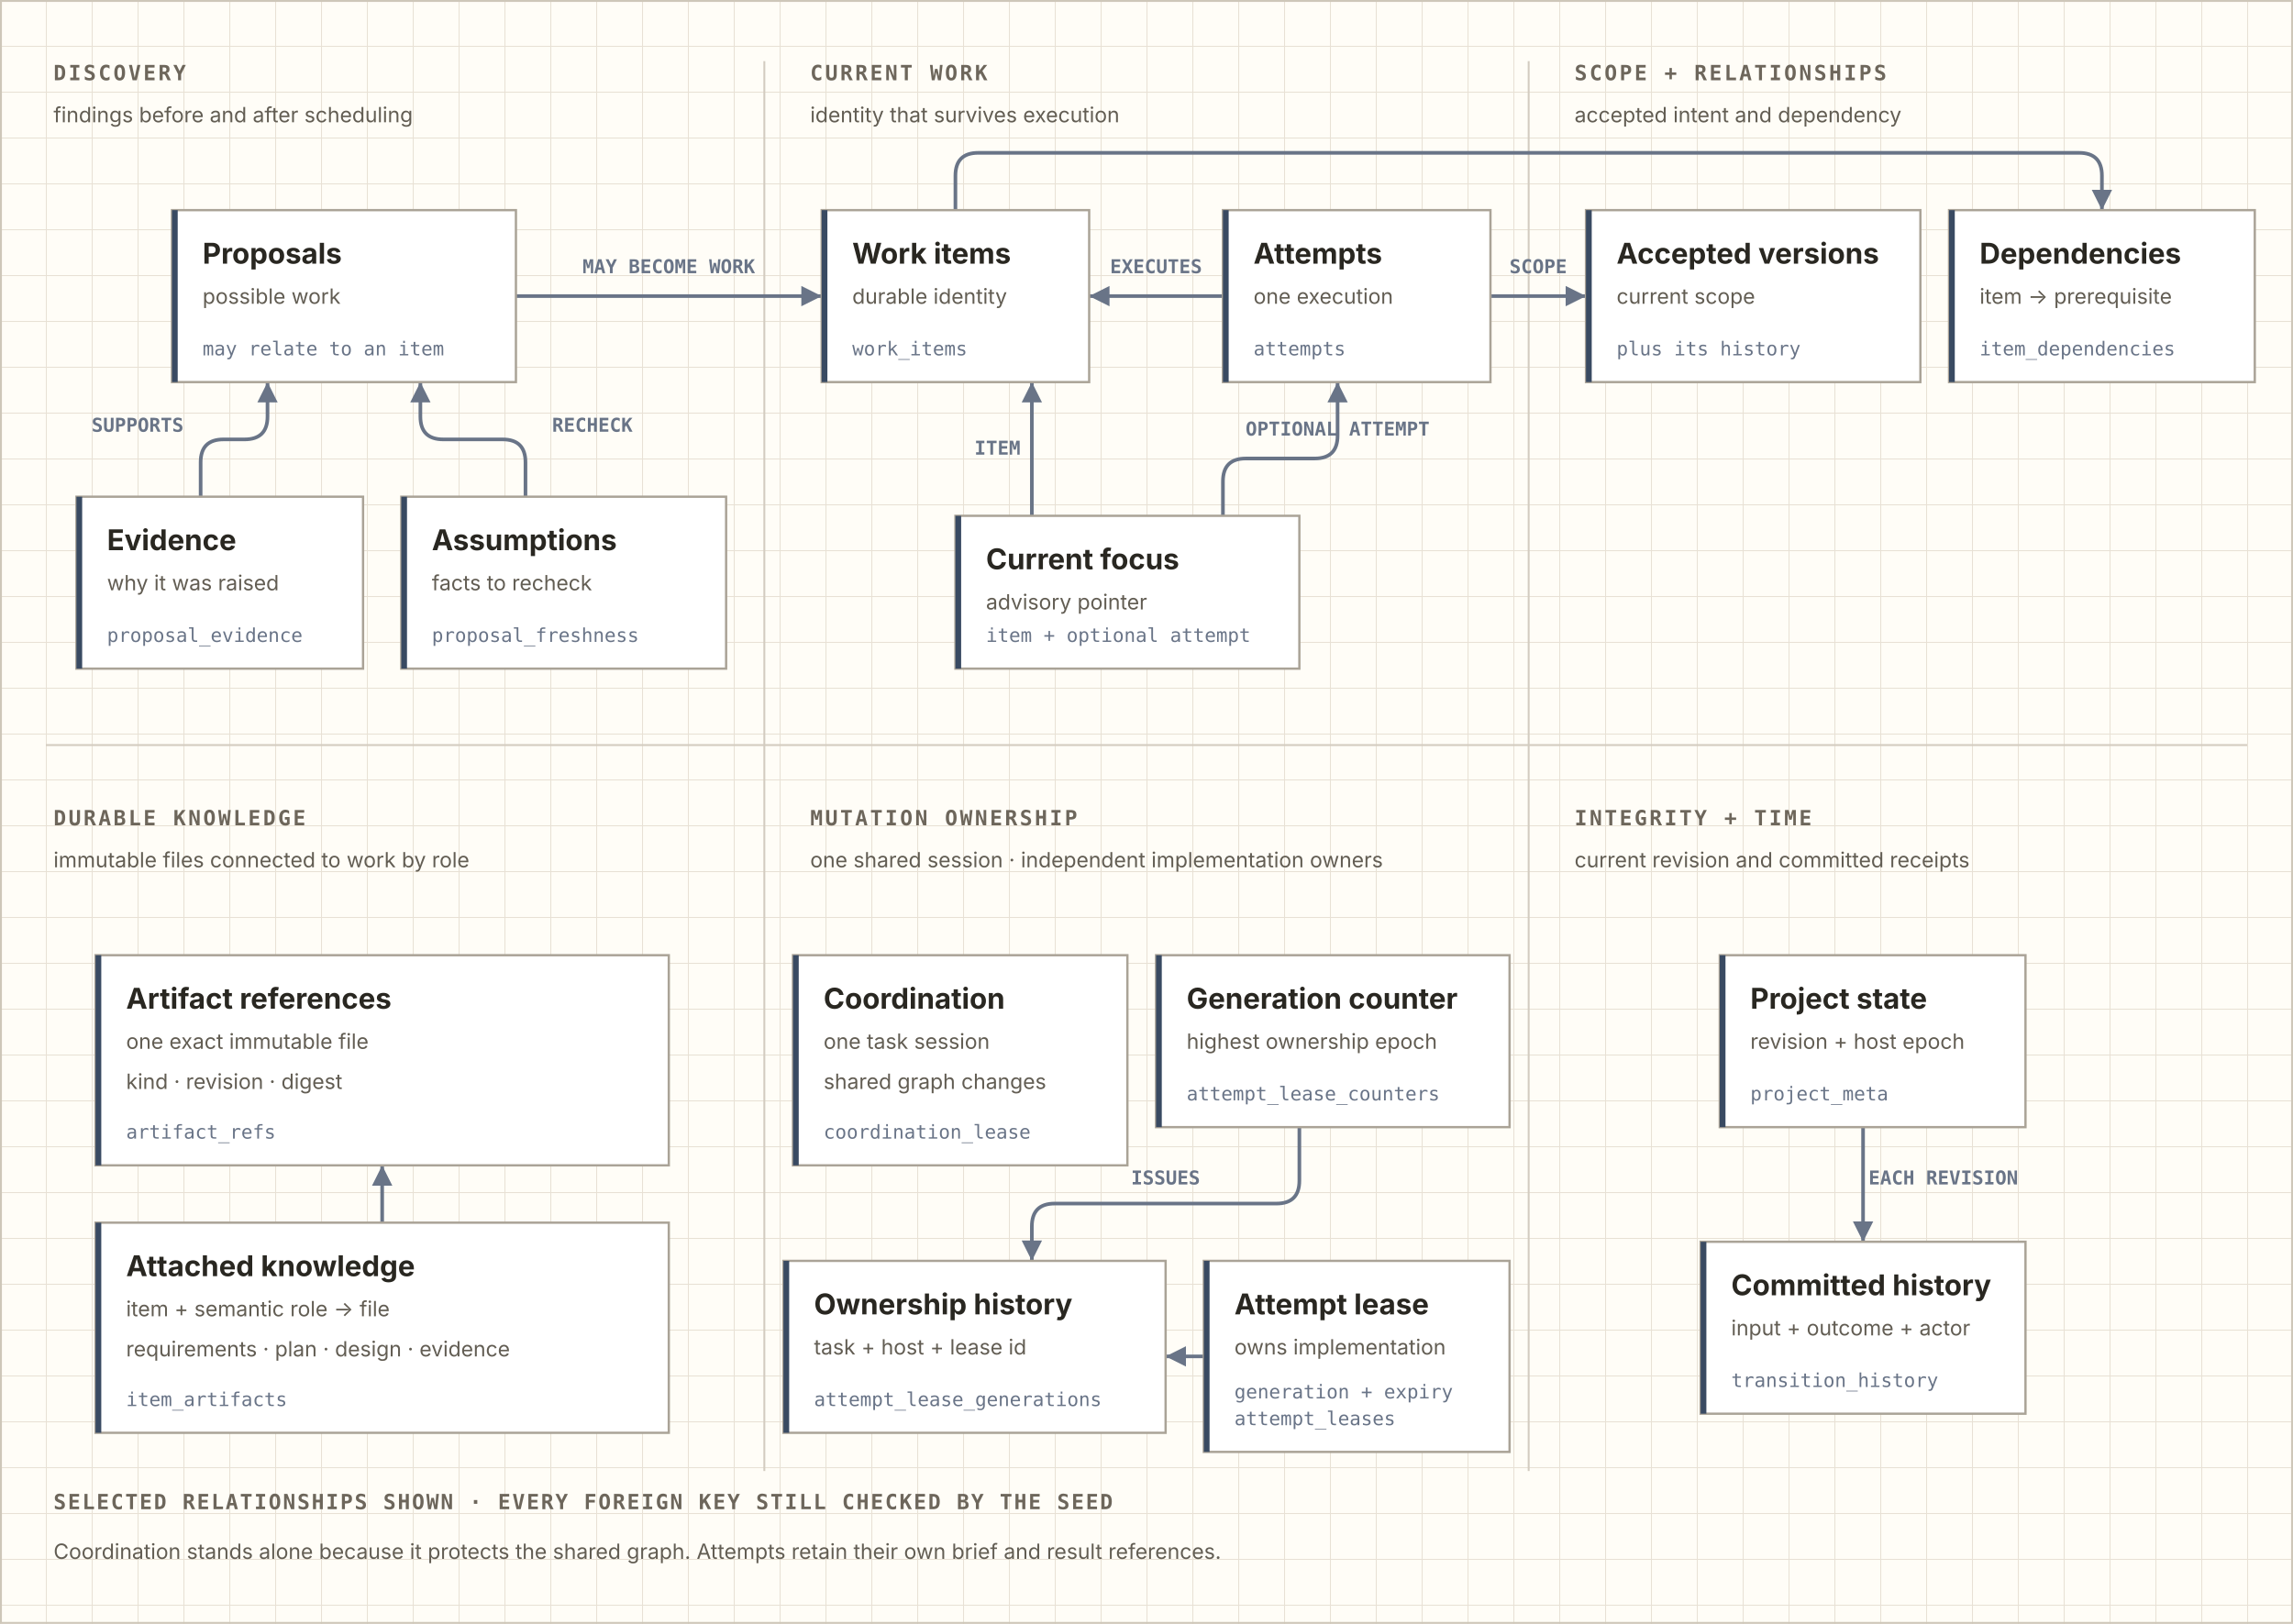
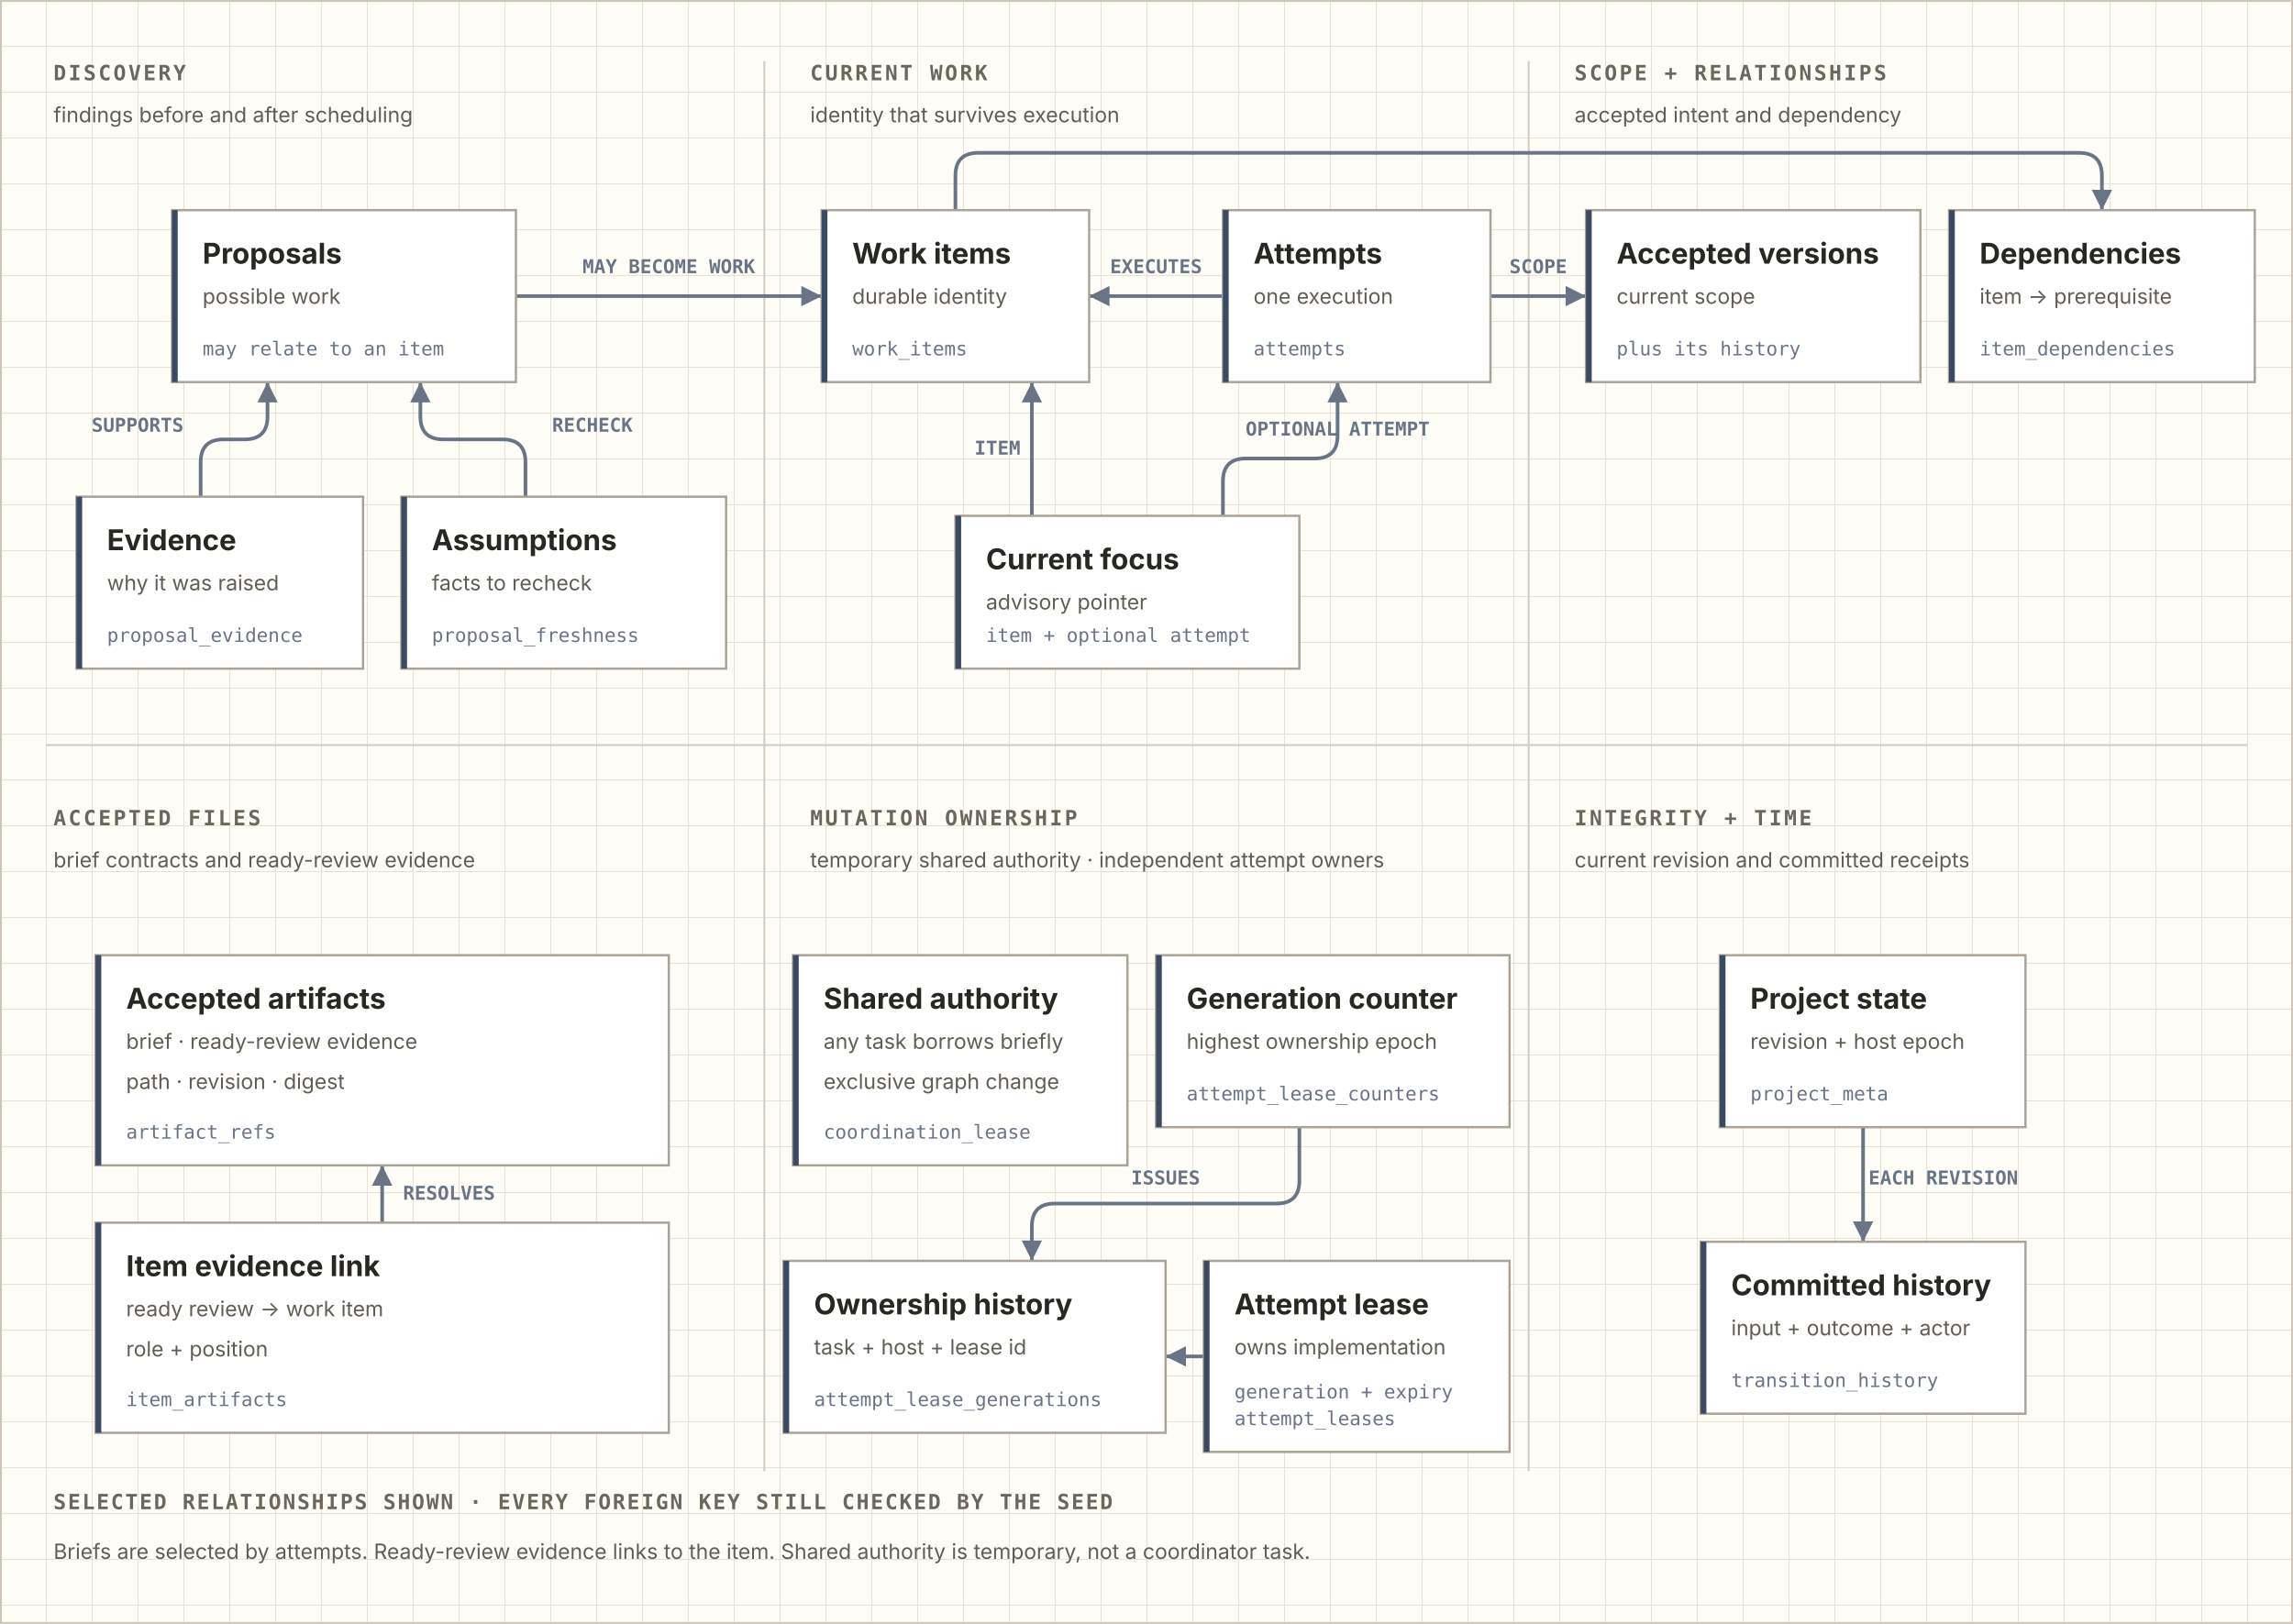
<svg xmlns="http://www.w3.org/2000/svg" role="img" aria-labelledby="title description" viewBox="0 0 1200 850">
  <defs>
    <pattern id="grid" width="24" height="24" patternUnits="userSpaceOnUse">
      <path d="M24 0H0V24" fill="none" stroke="#e8e1d5" stroke-width="1" />
    </pattern>
    <marker id="arrow" viewBox="0 0 10 10" refX="9" refY="5" markerWidth="7" markerHeight="7" orient="auto">
      <path d="M1 1L9 5L1 9Z" fill="#697487" />
    </marker>
    <style>
      text { font-family: ui-sans-serif, system-ui, -apple-system, BlinkMacSystemFont, "Segoe UI", sans-serif; fill: #292721; }
      .section-label, .box-label, .box-meta, .connector-label, .note-meta { font-family: ui-monospace, SFMono-Regular, Menlo, monospace; }
      .section-label, .box-label { font-size: 11px; font-weight: 700; letter-spacing: 0.11em; fill: #6d665b; }
      .section-subtitle { font-size: 11px; fill: #625d53; }
      .guide { stroke: #d3ccc0; stroke-width: 1; }
      .connector { fill: none; stroke: #697487; stroke-width: 1.9; stroke-linecap: round; }
      .connector-label { font-size: 10px; font-weight: 700; fill: #697487; }
      .box { fill: #fff; stroke: #aaa397; stroke-width: 1.2; }
      .box-title { font-size: 15px; font-weight: 700; }
      .box-body { font-size: 11px; fill: #625d53; }
      .box-meta { font-size: 10px; fill: #697487; }
      .note { fill: #625d53; }
      .note-meta { font-weight: 700; letter-spacing: 0.08em; fill: #6d665b; }
    </style>
  </defs>
  <rect width="1200" height="850" fill="#fffdf7" />
  <rect width="1200" height="850" fill="url(#grid)" />
  <text x="28" y="42" class="section-label">DISCOVERY</text>
  <text x="28" y="64" class="section-subtitle">findings before and after scheduling</text>
  <text x="424" y="42" class="section-label">CURRENT WORK</text>
  <text x="424" y="64" class="section-subtitle">identity that survives execution</text>
  <text x="824" y="42" class="section-label">SCOPE + RELATIONSHIPS</text>
  <text x="824" y="64" class="section-subtitle">accepted intent and dependency</text>
-   <text x="28" y="432" class="section-label">DURABLE KNOWLEDGE</text>
-   <text x="28" y="454" class="section-subtitle">immutable files connected to work by role</text>
+   <text x="28" y="432" class="section-label">ACCEPTED FILES</text>
+   <text x="28" y="454" class="section-subtitle">brief contracts and ready-review evidence</text>
  <text x="424" y="432" class="section-label">MUTATION OWNERSHIP</text>
-   <text x="424" y="454" class="section-subtitle">one shared session · independent implementation owners</text>
+   <text x="424" y="454" class="section-subtitle">temporary shared authority · independent attempt owners</text>
  <text x="824" y="432" class="section-label">INTEGRITY + TIME</text>
  <text x="824" y="454" class="section-subtitle">current revision and committed receipts</text>
  <line x1="400" y1="32" x2="400" y2="770" class="guide" />
  <line x1="800" y1="32" x2="800" y2="770" class="guide" />
  <line x1="24" y1="390" x2="1176" y2="390" class="guide" />
  <path d="M270 155L430 155" class="connector" marker-end="url(#arrow)" />
  <text x="350" y="143" text-anchor="middle" class="connector-label">MAY BECOME WORK</text>
  <path d="M640 155L570 155" class="connector" marker-end="url(#arrow)" />
  <text x="605" y="143" text-anchor="middle" class="connector-label">EXECUTES</text>
  <path d="M780 155L830 155" class="connector" marker-end="url(#arrow)" />
  <text x="805" y="143" text-anchor="middle" class="connector-label">SCOPE</text>
  <path d="M500 110L500 92Q500 80 512 80L1088 80Q1100 80 1100 92L1100 110" class="connector" marker-end="url(#arrow)" />
  <path d="M105 260L105 242Q105 230 117 230L128 230Q140 230 140 218L140 200" class="connector" marker-end="url(#arrow)" />
  <text x="72" y="226" text-anchor="middle" class="connector-label">SUPPORTS</text>
  <path d="M275 260L275 242Q275 230 263 230L232 230Q220 230 220 218L220 200" class="connector" marker-end="url(#arrow)" />
  <text x="310" y="226" text-anchor="middle" class="connector-label">RECHECK</text>
  <path d="M540 270L540 200" class="connector" marker-end="url(#arrow)" />
  <text x="522" y="238" text-anchor="middle" class="connector-label">ITEM</text>
  <path d="M640 270L640 252Q640 240 652 240L688 240Q700 240 700 228L700 200" class="connector" marker-end="url(#arrow)" />
  <text x="700" y="228" text-anchor="middle" class="connector-label">OPTIONAL ATTEMPT</text>
  <path d="M200 640L200 610" class="connector" marker-end="url(#arrow)" />
+   <text x="235" y="628" text-anchor="middle" class="connector-label">RESOLVES</text>
  <path d="M680 590L680 618Q680 630 668 630L552 630Q540 630 540 642L540 660" class="connector" marker-end="url(#arrow)" />
  <text x="610" y="620" text-anchor="middle" class="connector-label">ISSUES</text>
  <path d="M630 710L610 710" class="connector" marker-end="url(#arrow)" />
  <path d="M975 590L975 650" class="connector" marker-end="url(#arrow)" />
  <text x="1017" y="620" text-anchor="middle" class="connector-label">EACH REVISION</text>
  <rect x="90" y="110" width="180" height="90" class="box" />
  <rect x="90" y="110" width="3" height="90" fill="#394a62" />
  <text x="106" y="138" class="box-title">Proposals</text>
  <text x="106" y="159" class="box-body">possible work</text>
  <text x="106" y="186" class="box-meta">may relate to an item</text>
  <rect x="40" y="260" width="150" height="90" class="box" />
  <rect x="40" y="260" width="3" height="90" fill="#394a62" />
  <text x="56" y="288" class="box-title">Evidence</text>
  <text x="56" y="309" class="box-body">why it was raised</text>
  <text x="56" y="336" class="box-meta">proposal_evidence</text>
  <rect x="210" y="260" width="170" height="90" class="box" />
  <rect x="210" y="260" width="3" height="90" fill="#394a62" />
  <text x="226" y="288" class="box-title">Assumptions</text>
  <text x="226" y="309" class="box-body">facts to recheck</text>
  <text x="226" y="336" class="box-meta">proposal_freshness</text>
  <rect x="430" y="110" width="140" height="90" class="box" />
  <rect x="430" y="110" width="3" height="90" fill="#394a62" />
  <text x="446" y="138" class="box-title">Work items</text>
  <text x="446" y="159" class="box-body">durable identity</text>
  <text x="446" y="186" class="box-meta">work_items</text>
  <rect x="640" y="110" width="140" height="90" class="box" />
  <rect x="640" y="110" width="3" height="90" fill="#394a62" />
  <text x="656" y="138" class="box-title">Attempts</text>
  <text x="656" y="159" class="box-body">one execution</text>
  <text x="656" y="186" class="box-meta">attempts</text>
  <rect x="500" y="270" width="180" height="80" class="box" />
  <rect x="500" y="270" width="3" height="80" fill="#394a62" />
  <text x="516" y="298" class="box-title">Current focus</text>
  <text x="516" y="319" class="box-body">advisory pointer</text>
  <text x="516" y="336" class="box-meta">item + optional attempt</text>
  <rect x="830" y="110" width="175" height="90" class="box" />
  <rect x="830" y="110" width="3" height="90" fill="#394a62" />
  <text x="846" y="138" class="box-title">Accepted versions</text>
  <text x="846" y="159" class="box-body">current scope</text>
  <text x="846" y="186" class="box-meta">plus its history</text>
  <rect x="1020" y="110" width="160" height="90" class="box" />
  <rect x="1020" y="110" width="3" height="90" fill="#394a62" />
  <text x="1036" y="138" class="box-title">Dependencies</text>
  <text x="1036" y="159" class="box-body">item → prerequisite</text>
  <text x="1036" y="186" class="box-meta">item_dependencies</text>
  <rect x="50" y="500" width="300" height="110" class="box" />
  <rect x="50" y="500" width="3" height="110" fill="#394a62" />
-   <text x="66" y="528" class="box-title">Artifact references</text>
-   <text x="66" y="549" class="box-body">one exact immutable file</text>
-   <text x="66" y="570" class="box-body">kind · revision · digest</text>
+   <text x="66" y="528" class="box-title">Accepted artifacts</text>
+   <text x="66" y="549" class="box-body">brief · ready-review evidence</text>
+   <text x="66" y="570" class="box-body">path · revision · digest</text>
  <text x="66" y="596" class="box-meta">artifact_refs</text>
  <rect x="50" y="640" width="300" height="110" class="box" />
  <rect x="50" y="640" width="3" height="110" fill="#394a62" />
-   <text x="66" y="668" class="box-title">Attached knowledge</text>
-   <text x="66" y="689" class="box-body">item + semantic role → file</text>
-   <text x="66" y="710" class="box-body">requirements · plan · design · evidence</text>
+   <text x="66" y="668" class="box-title">Item evidence link</text>
+   <text x="66" y="689" class="box-body">ready review → work item</text>
+   <text x="66" y="710" class="box-body">role + position</text>
  <text x="66" y="736" class="box-meta">item_artifacts</text>
  <rect x="415" y="500" width="175" height="110" class="box" />
  <rect x="415" y="500" width="3" height="110" fill="#394a62" />
-   <text x="431" y="528" class="box-title">Coordination</text>
-   <text x="431" y="549" class="box-body">one task session</text>
-   <text x="431" y="570" class="box-body">shared graph changes</text>
+   <text x="431" y="528" class="box-title">Shared authority</text>
+   <text x="431" y="549" class="box-body">any task borrows briefly</text>
+   <text x="431" y="570" class="box-body">exclusive graph change</text>
  <text x="431" y="596" class="box-meta">coordination_lease</text>
  <rect x="605" y="500" width="185" height="90" class="box" />
  <rect x="605" y="500" width="3" height="90" fill="#394a62" />
  <text x="621" y="528" class="box-title">Generation counter</text>
  <text x="621" y="549" class="box-body">highest ownership epoch</text>
  <text x="621" y="576" class="box-meta">attempt_lease_counters</text>
  <rect x="410" y="660" width="200" height="90" class="box" />
  <rect x="410" y="660" width="3" height="90" fill="#394a62" />
  <text x="426" y="688" class="box-title">Ownership history</text>
  <text x="426" y="709" class="box-body">task + host + lease id</text>
  <text x="426" y="736" class="box-meta">attempt_lease_generations</text>
  <rect x="630" y="660" width="160" height="100" class="box" />
  <rect x="630" y="660" width="3" height="100" fill="#394a62" />
  <text x="646" y="688" class="box-title">Attempt lease</text>
  <text x="646" y="709" class="box-body">owns implementation</text>
  <text x="646" y="732" class="box-meta">generation + expiry</text>
  <text x="646" y="746" class="box-meta">attempt_leases</text>
  <rect x="900" y="500" width="160" height="90" class="box" />
  <rect x="900" y="500" width="3" height="90" fill="#394a62" />
  <text x="916" y="528" class="box-title">Project state</text>
  <text x="916" y="549" class="box-body">revision + host epoch</text>
  <text x="916" y="576" class="box-meta">project_meta</text>
  <rect x="890" y="650" width="170" height="90" class="box" />
  <rect x="890" y="650" width="3" height="90" fill="#394a62" />
  <text x="906" y="678" class="box-title">Committed history</text>
  <text x="906" y="699" class="box-body">input + outcome + actor</text>
  <text x="906" y="726" class="box-meta">transition_history</text>
  <text x="28" y="790" text-anchor="start" font-size="11" class="note-meta">SELECTED RELATIONSHIPS SHOWN · EVERY FOREIGN KEY STILL CHECKED BY THE SEED</text>
-   <text x="28" y="816" text-anchor="start" font-size="11" class="note">Coordination stands alone because it protects the shared graph. Attempts retain their own brief and result references.</text>
+   <text x="28" y="816" text-anchor="start" font-size="11" class="note">Briefs are selected by attempts. Ready-review evidence links to the item. Shared authority is temporary, not a coordinator task.</text>
  <rect x="0.5" y="0.5" width="1199" height="849" fill="none" stroke="#cec7b9" />
</svg>
